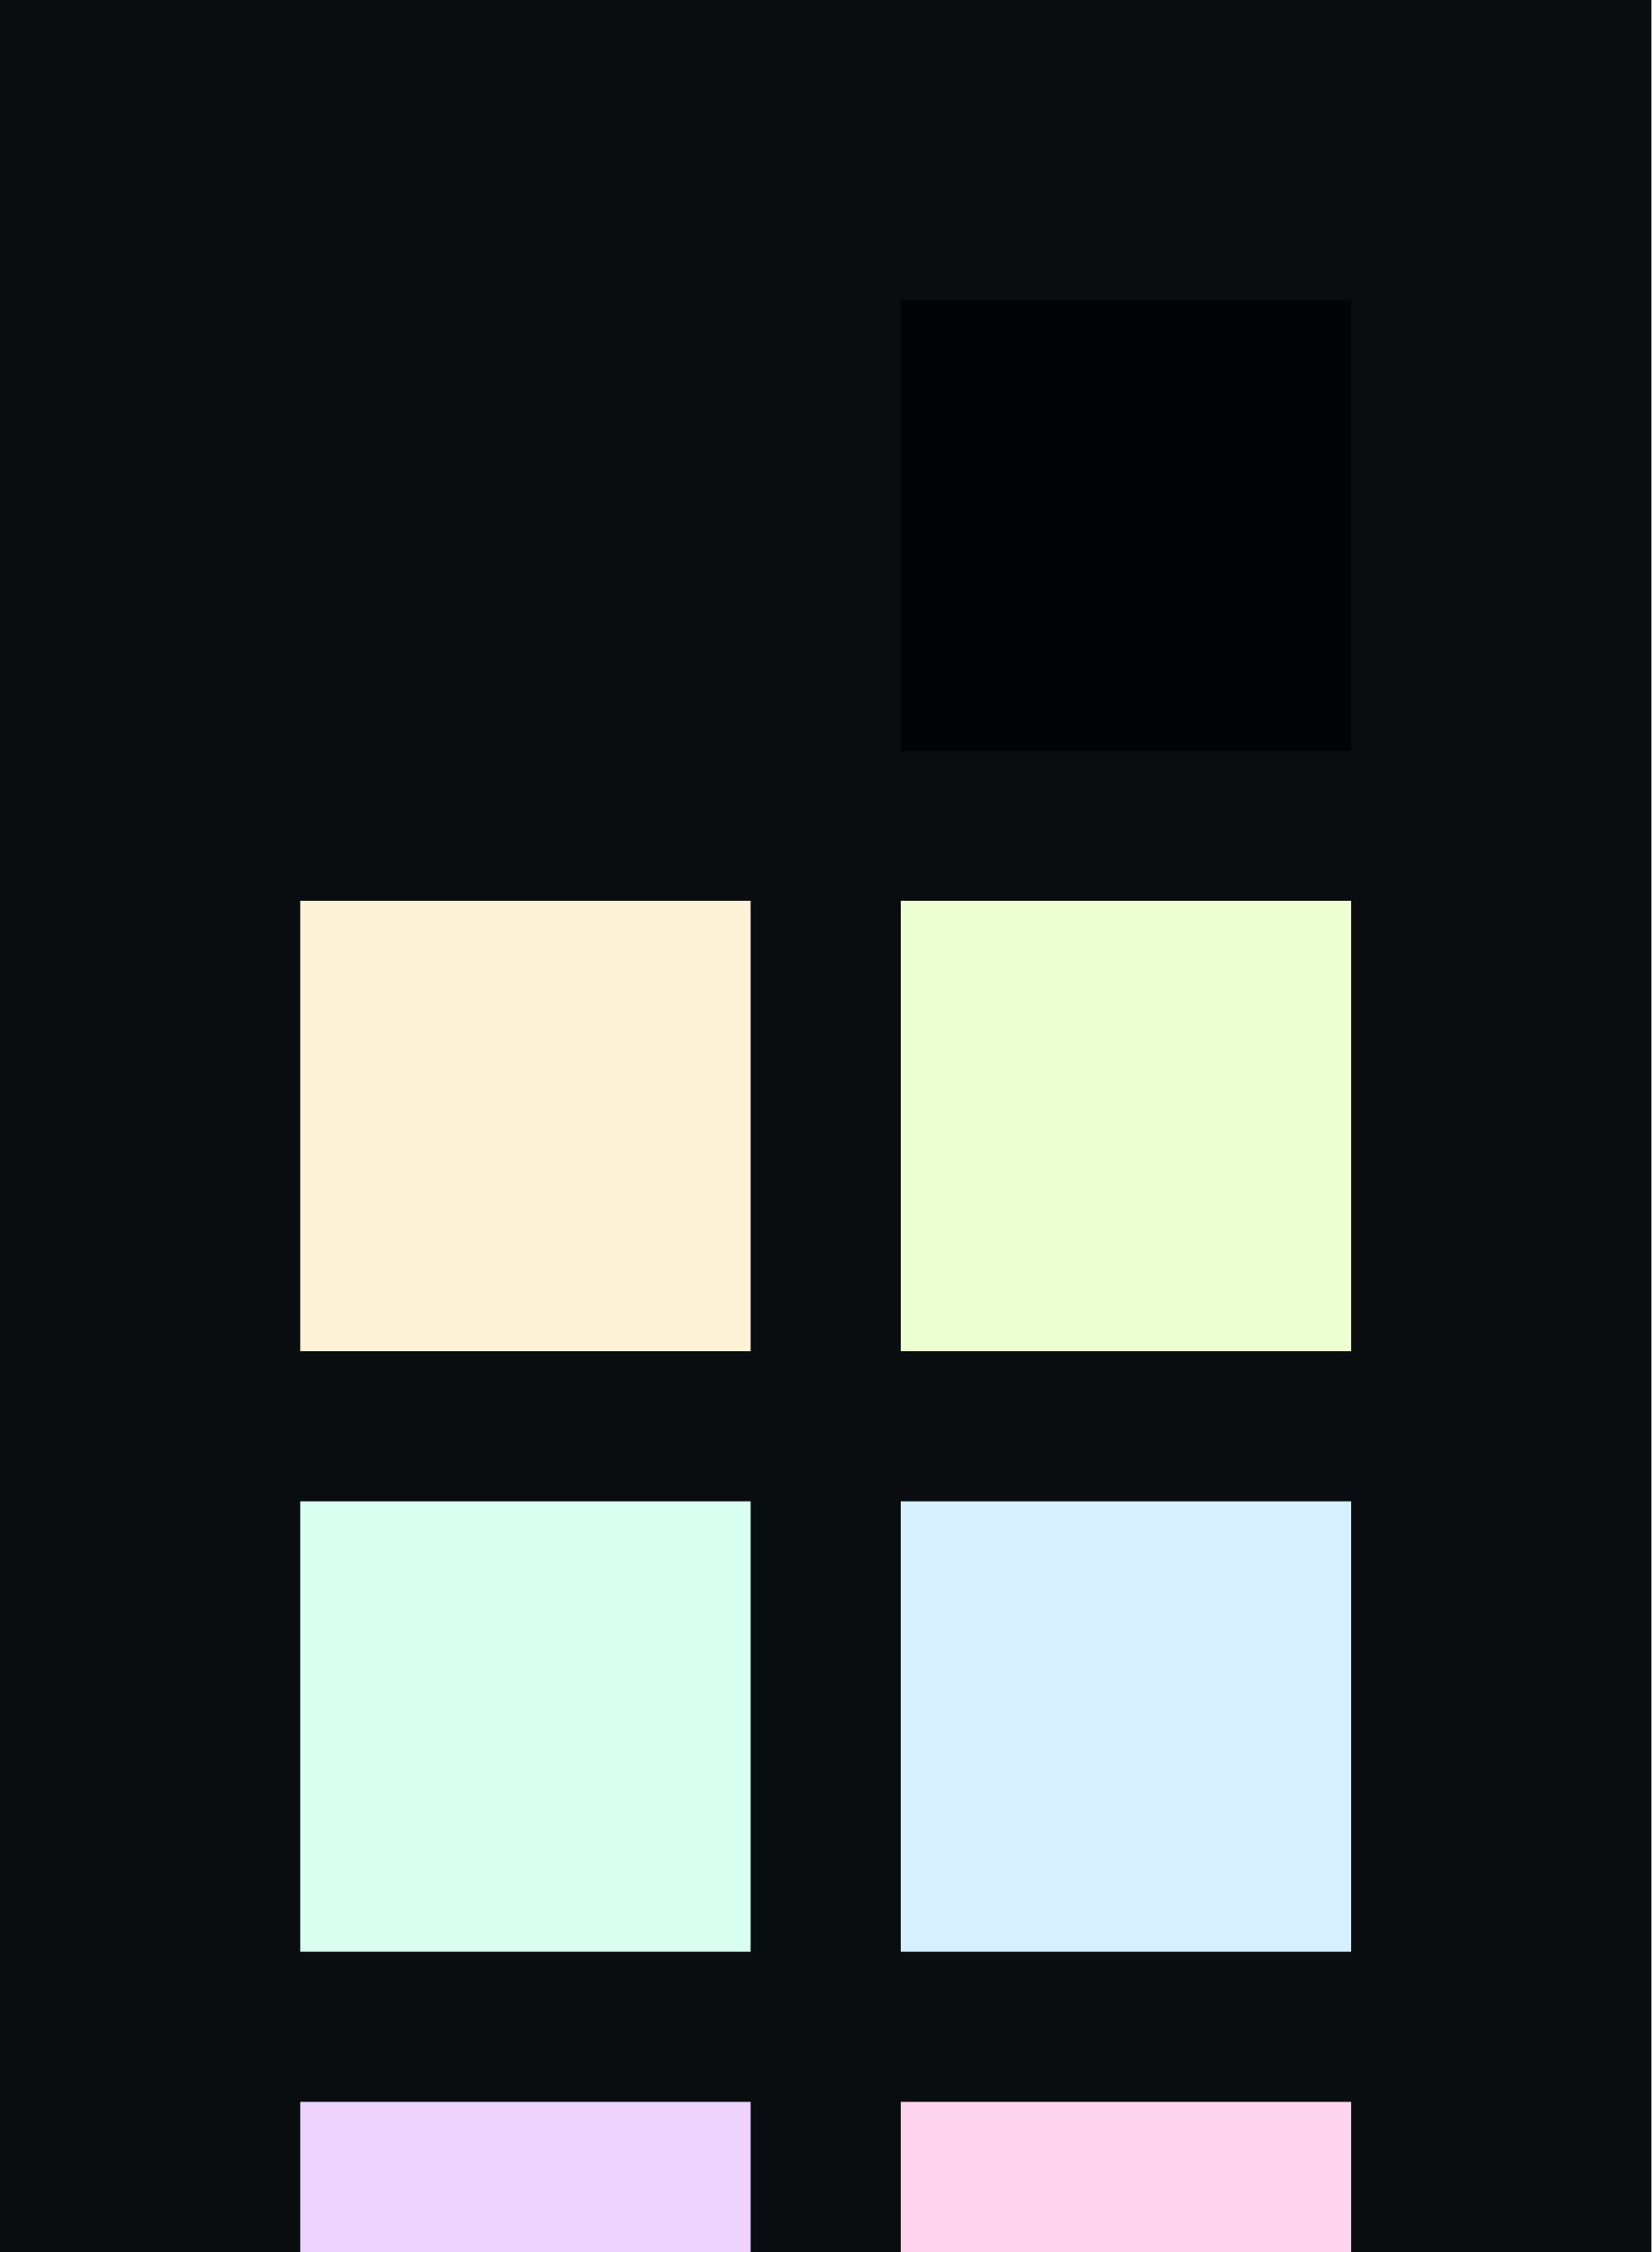
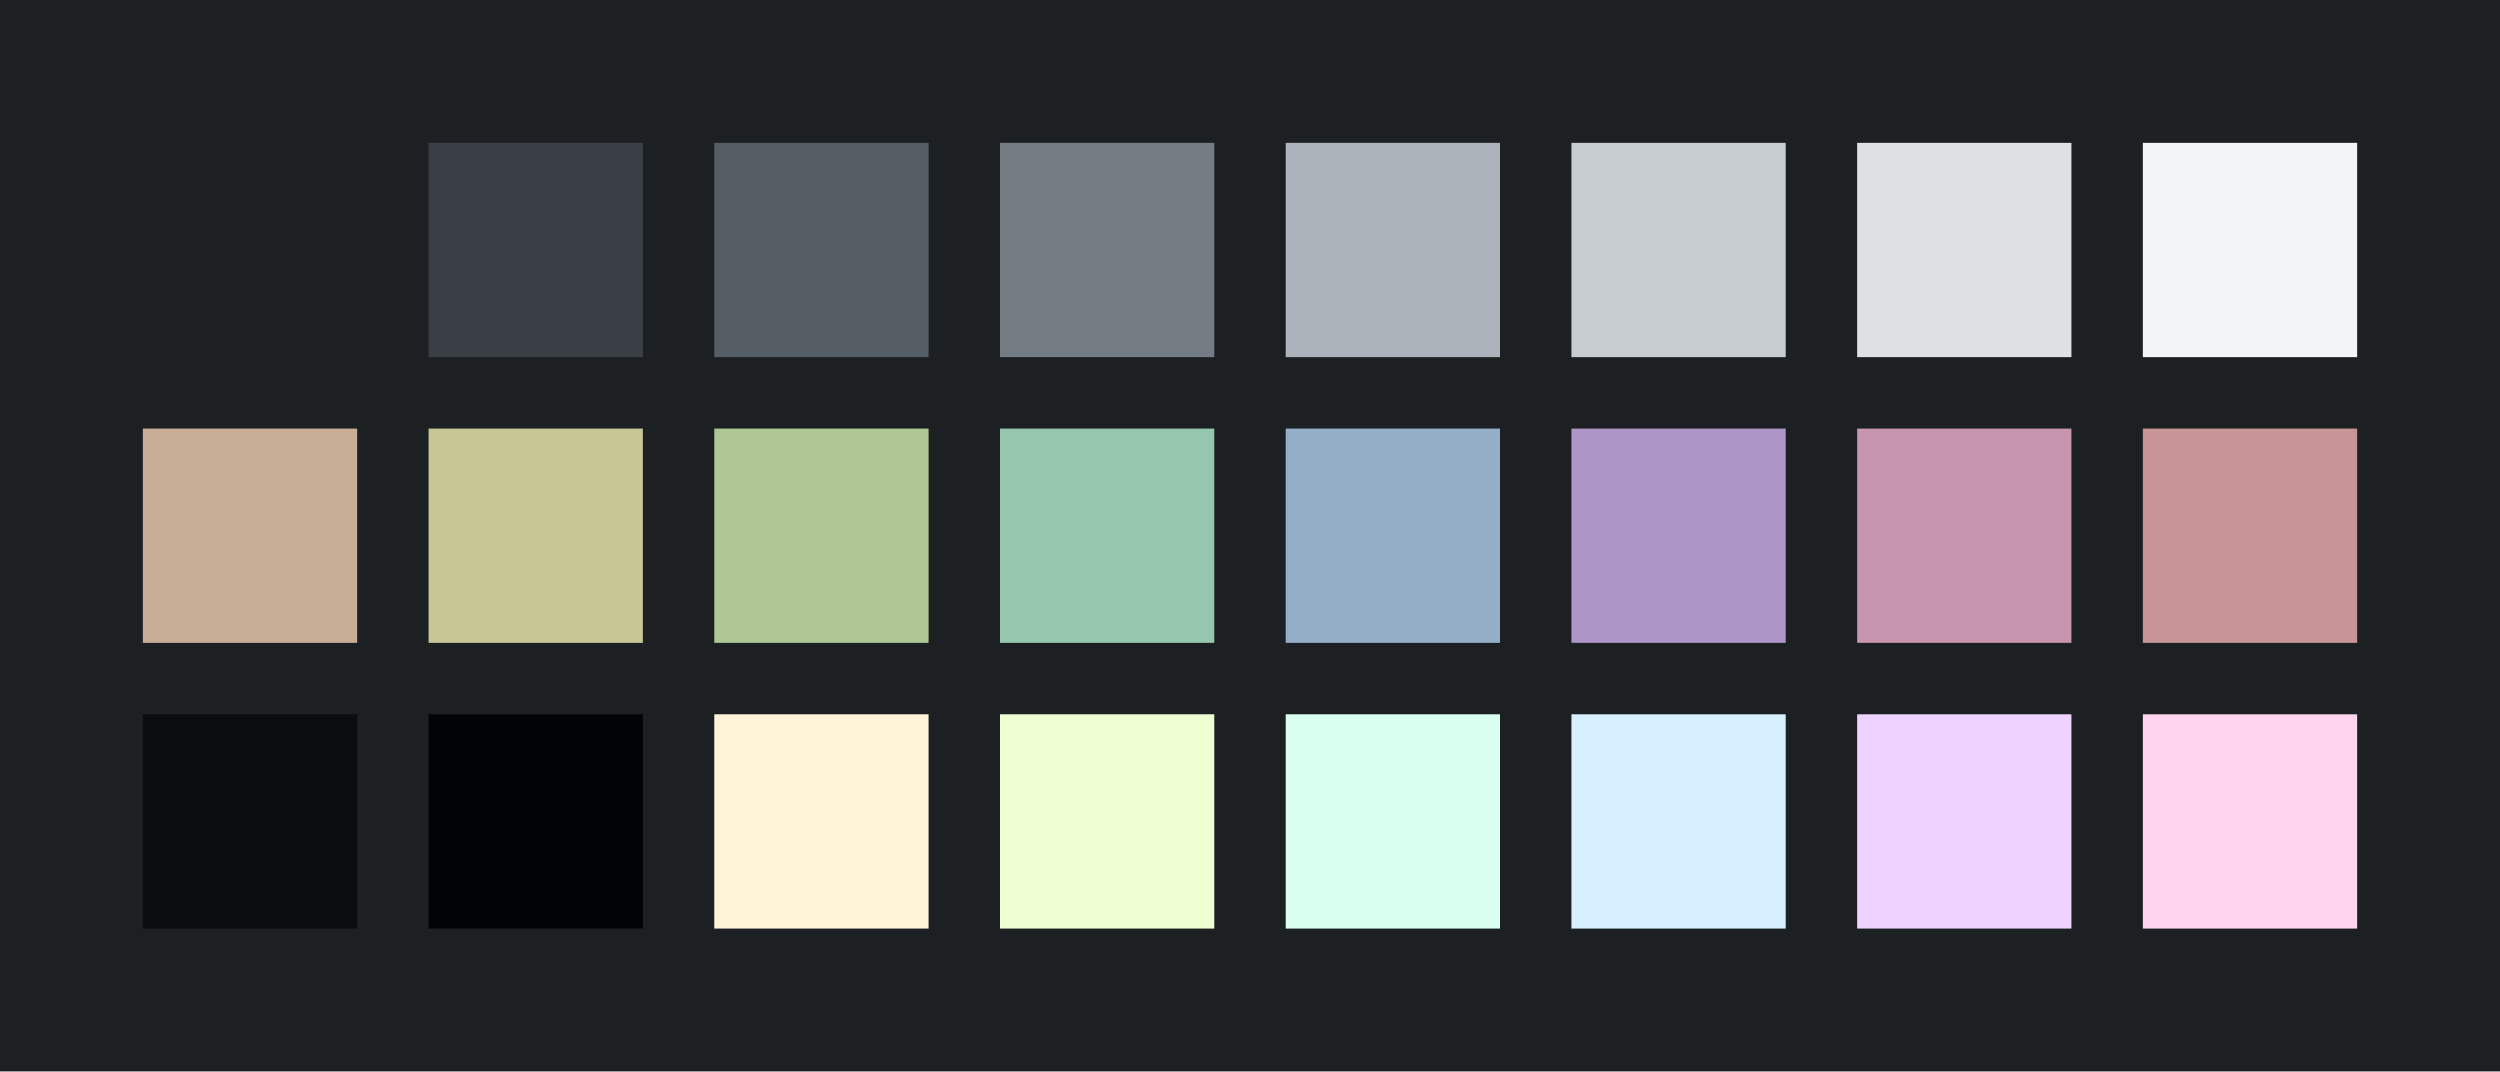
- <svg xmlns="http://www.w3.org/2000/svg" width="165" height="225">
-   <rect x="0" y="0" width="165" height="225" style="fill:#090d10" />
-   <rect x="30" y="30" width="45" height="45" style="fill:#090d10" />
-   <rect x="90" y="30" width="45" height="45" style="fill:#010305" />
-   <rect x="30" y="90" width="45" height="45" style="fill:#fff3d7" />
-   <rect x="90" y="90" width="45" height="45" style="fill:#eeffd2" />
-   <rect x="30" y="150" width="45" height="45" style="fill:#d9fff1" />
-   <rect x="90" y="150" width="45" height="45" style="fill:#d6f0ff" />
-   <rect x="30" y="210" width="45" height="45" style="fill:#eed2ff" />
-   <rect x="90" y="210" width="45" height="45" style="fill:#ffd4ef" />
+ <svg xmlns="http://www.w3.org/2000/svg" width="525" height="225">
+   <rect x="0" y="0" width="525" height="225" style="fill:#1C2023" />
+   <rect x="30" y="30" width="45" height="45" style="fill:#1C2023" />
+   <rect x="90" y="30" width="45" height="45" style="fill:#393F45" />
+   <rect x="150" y="30" width="45" height="45" style="fill:#565E65" />
+   <rect x="210" y="30" width="45" height="45" style="fill:#747C84" />
+   <rect x="270" y="30" width="45" height="45" style="fill:#ADB3BA" />
+   <rect x="330" y="30" width="45" height="45" style="fill:#C7CCD1" />
+   <rect x="390" y="30" width="45" height="45" style="fill:#DFE2E5" />
+   <rect x="450" y="30" width="45" height="45" style="fill:#F3F4F5" />
+   <rect x="30" y="90" width="45" height="45" style="fill:#C7AE95" />
+   <rect x="90" y="90" width="45" height="45" style="fill:#C7C795" />
+   <rect x="150" y="90" width="45" height="45" style="fill:#AEC795" />
+   <rect x="210" y="90" width="45" height="45" style="fill:#95C7AE" />
+   <rect x="270" y="90" width="45" height="45" style="fill:#95AEC7" />
+   <rect x="330" y="90" width="45" height="45" style="fill:#AE95C7" />
+   <rect x="390" y="90" width="45" height="45" style="fill:#C795AE" />
+   <rect x="450" y="90" width="45" height="45" style="fill:#C79595" />
+   <rect x="30" y="150" width="45" height="45" style="fill:#090d10" />
+   <rect x="90" y="150" width="45" height="45" style="fill:#010305" />
+   <rect x="150" y="150" width="45" height="45" style="fill:#fff3d7" />
+   <rect x="210" y="150" width="45" height="45" style="fill:#eeffd2" />
+   <rect x="270" y="150" width="45" height="45" style="fill:#d9fff1" />
+   <rect x="330" y="150" width="45" height="45" style="fill:#d6f0ff" />
+   <rect x="390" y="150" width="45" height="45" style="fill:#eed2ff" />
+   <rect x="450" y="150" width="45" height="45" style="fill:#ffd4ef" />
</svg>
